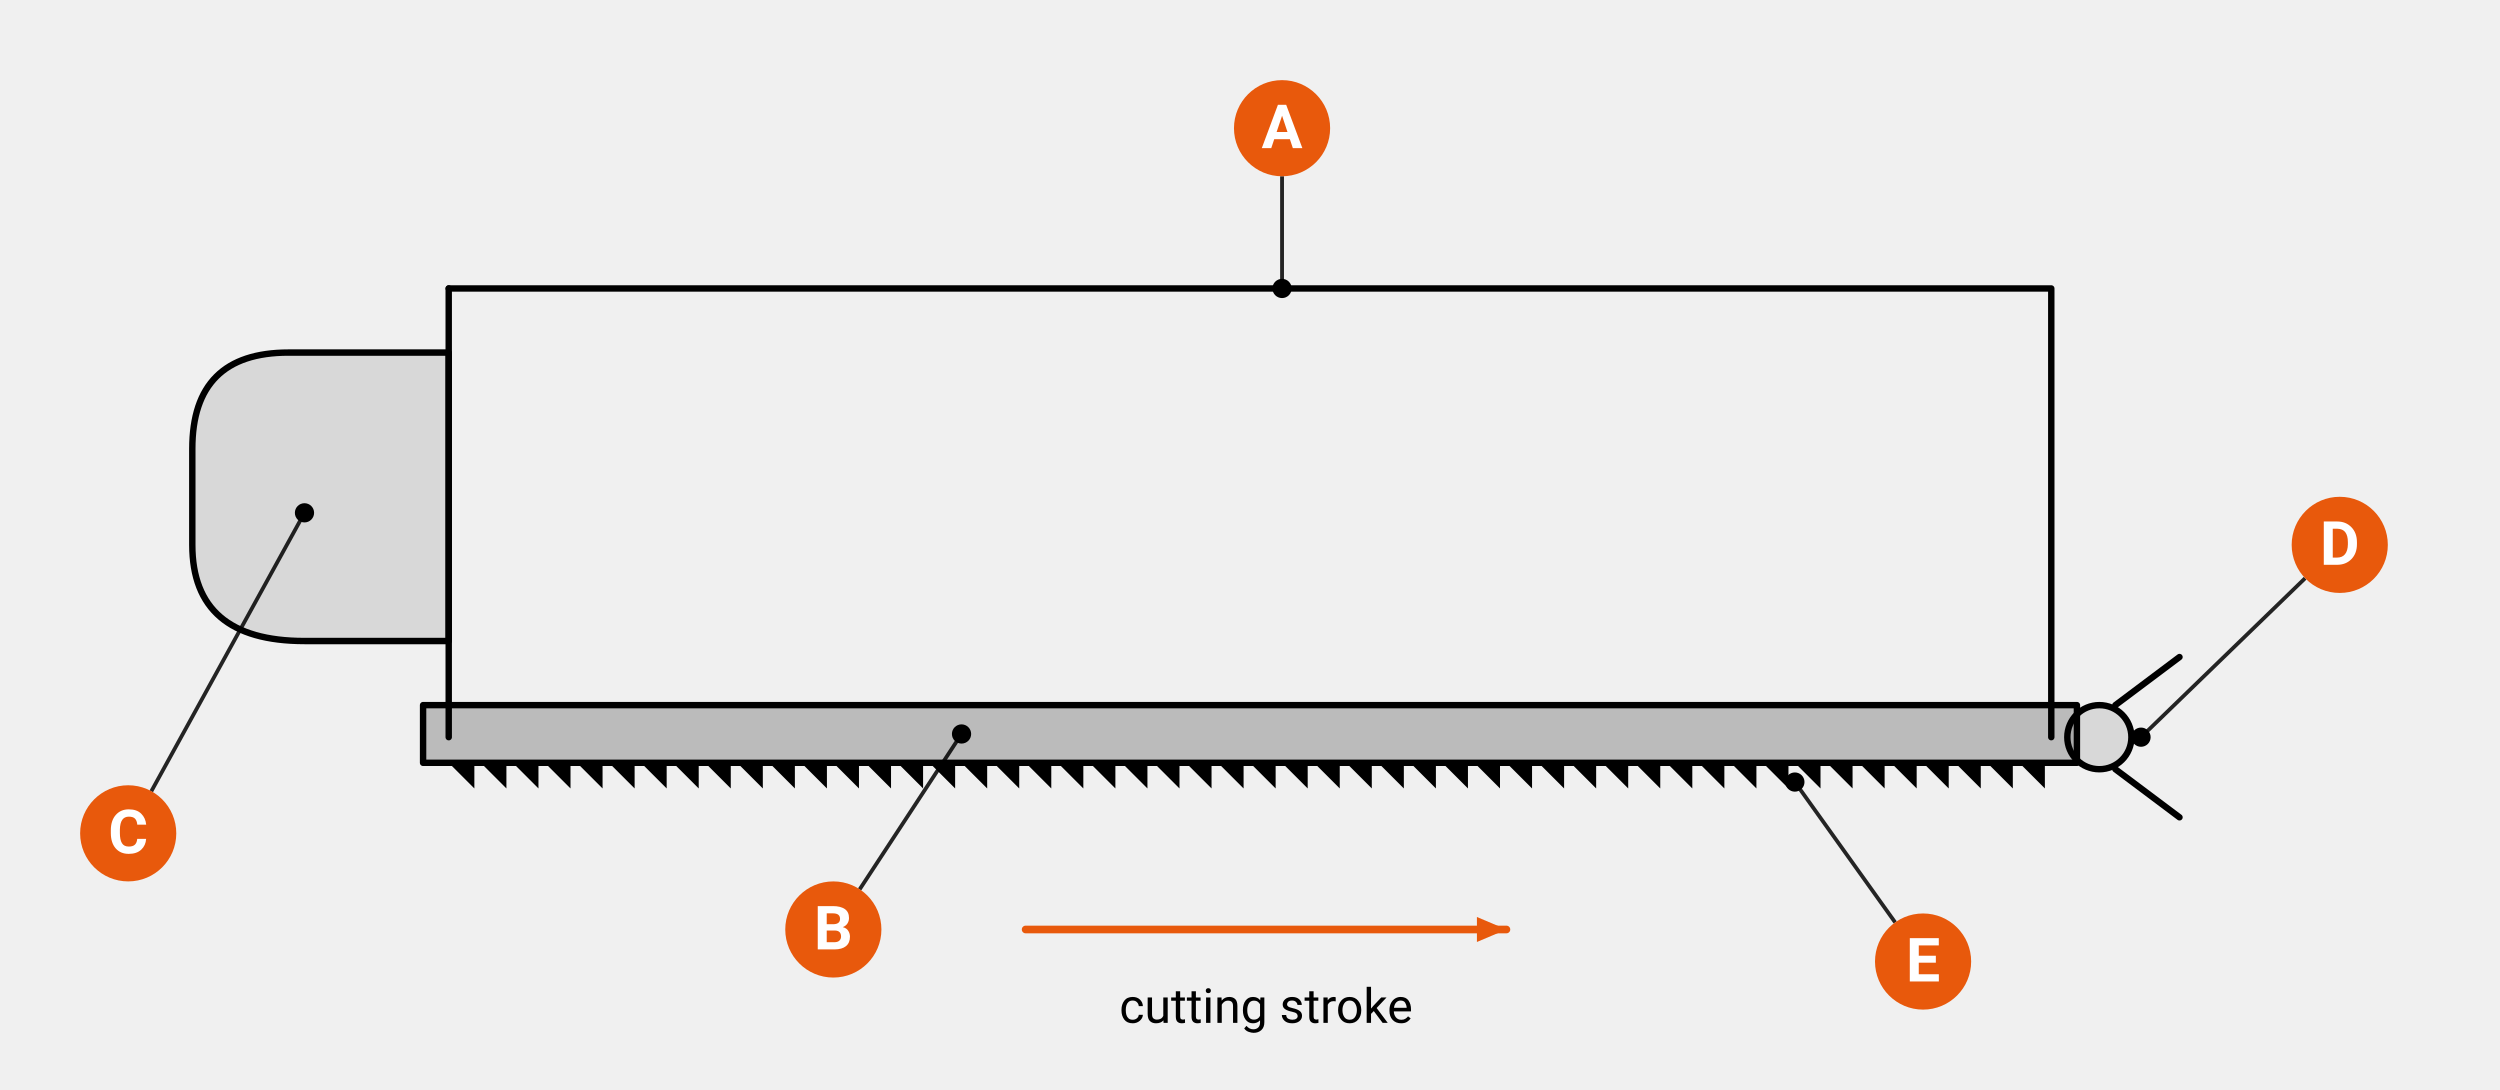
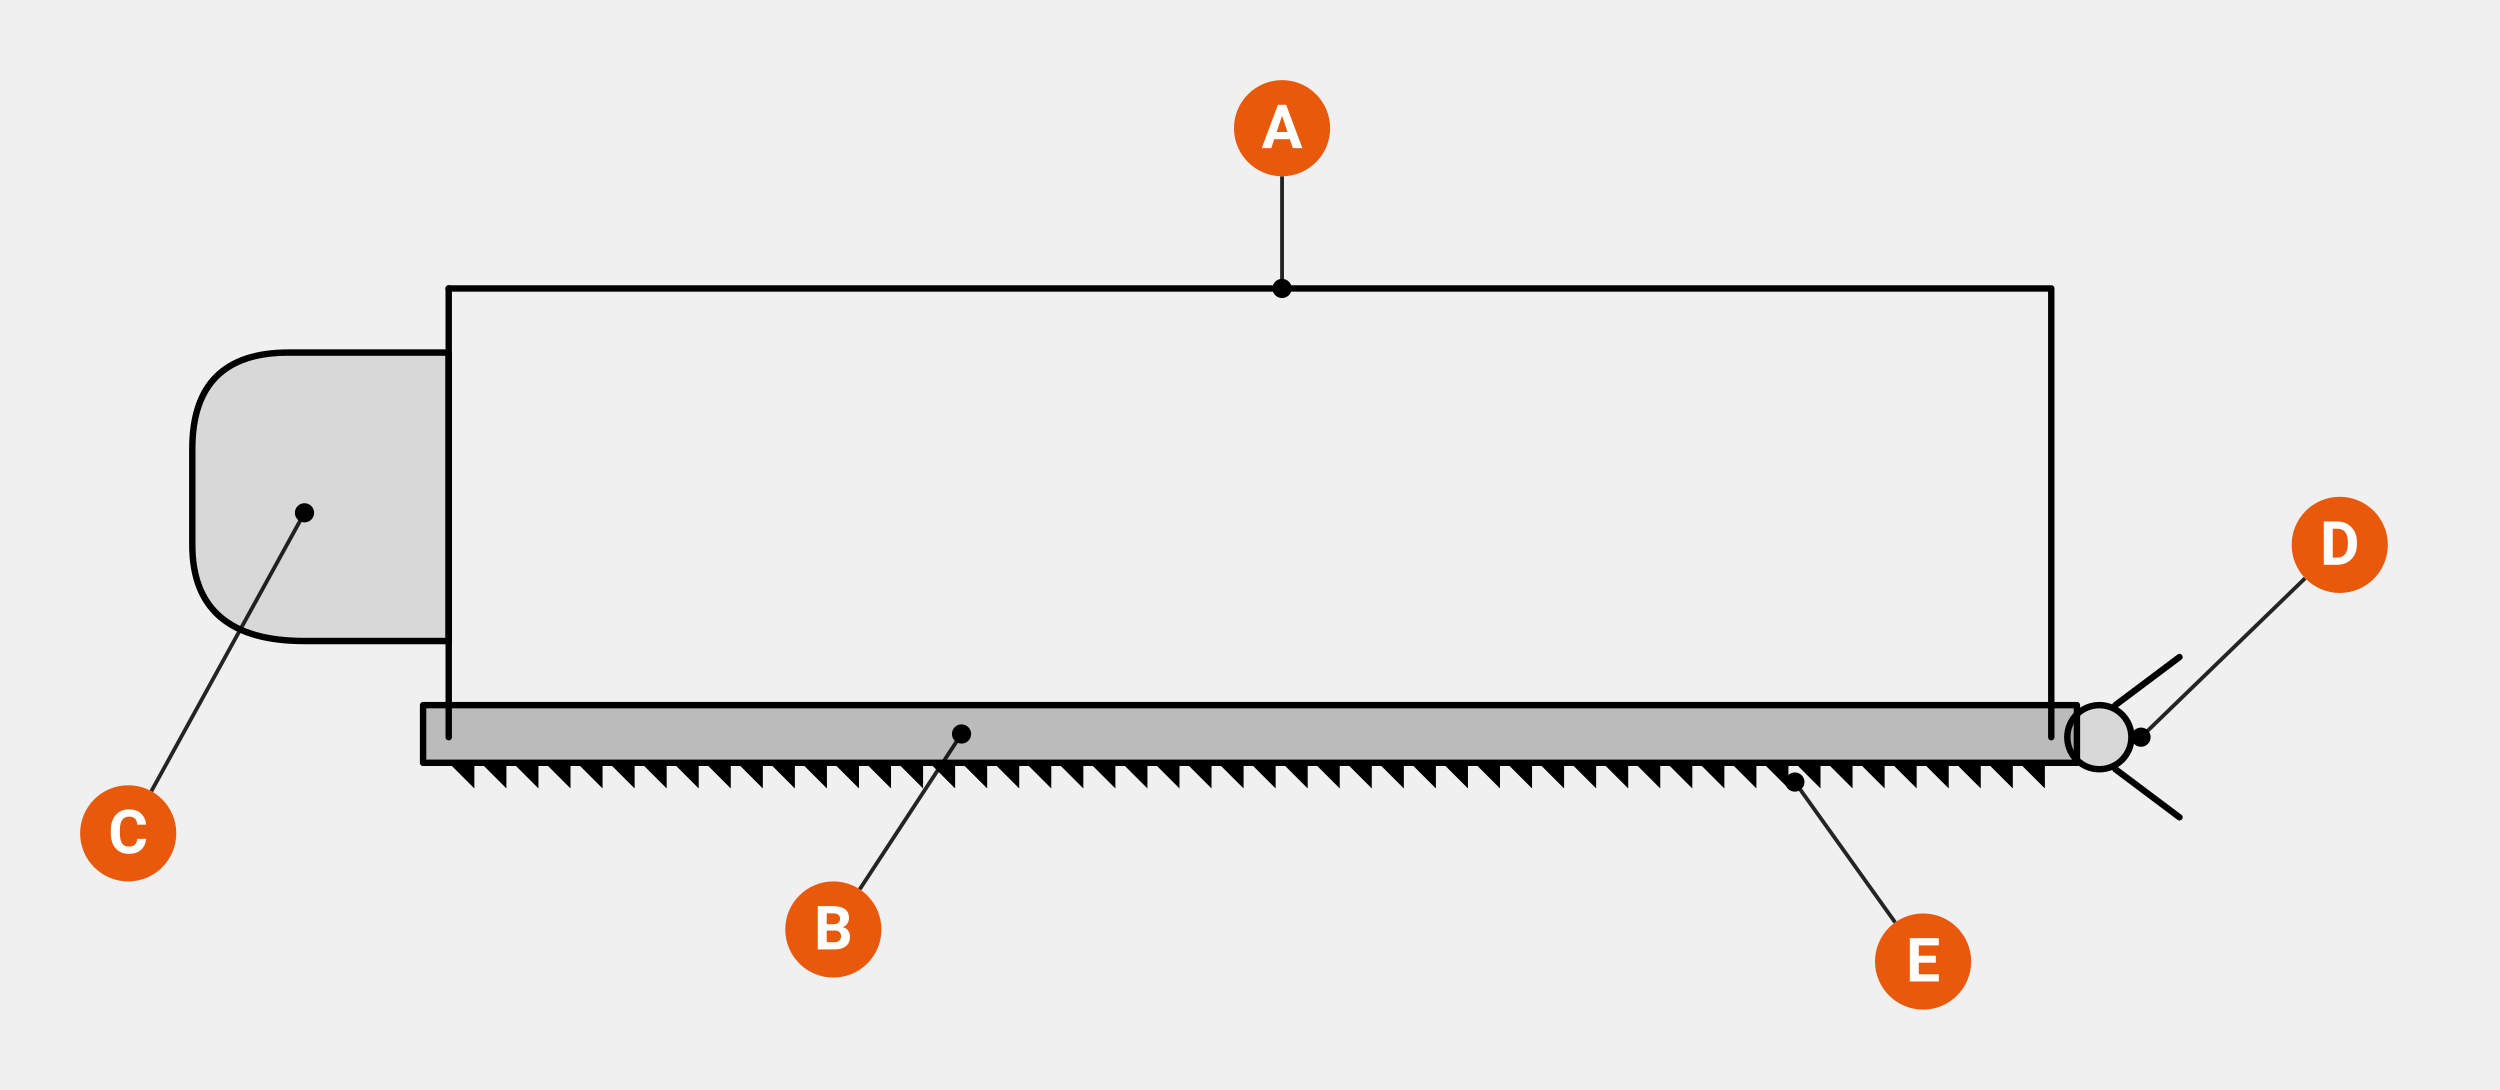
<svg xmlns="http://www.w3.org/2000/svg" viewBox="0 0 780 340" role="img" aria-label="Figure">
  <style>.s{fill:none;stroke:currentColor;stroke-width:2;stroke-linejoin:round;stroke-linecap:round}.thin{fill:none;stroke:currentColor;stroke-width:1.1}.lead{fill:none;stroke:currentColor;stroke-width:1.2;opacity:.85}.f{fill:currentColor;fill-opacity:.10;stroke:currentColor;stroke-width:2;stroke-linejoin:round}.f2{fill:currentColor;fill-opacity:.22;stroke:currentColor;stroke-width:2;stroke-linejoin:round}.k{fill:currentColor;stroke:none}.d{fill:none;stroke:currentColor;stroke-width:1.5;stroke-dasharray:6 4}.cl{fill:none;stroke:currentColor;stroke-width:1;stroke-dasharray:14 4 3 4;opacity:.7}.acc{fill:none;stroke:#e8590c;stroke-width:2.4;stroke-linecap:round}.accf{fill:#e8590c;stroke:none}.acct{fill:#e8590c;stroke:none}.tx{fill:currentColor;font-family:system-ui,-apple-system,"Segoe UI",Roboto,Arial,sans-serif}text{font-family:system-ui,-apple-system,"Segoe UI",Roboto,Arial,sans-serif}</style>
  <path class="s" d="M140,90 L640,90 L640,230" />
  <path class="s" d="M140,90 L140,230" />
  <rect class="f2" x="132.0" y="220.0" width="516.0" height="18.0" rx="0" />
  <polygon class="k" points="140.0,238.0 148.0,238.0 148.0,246.0" />
  <polygon class="k" points="150.0,238.0 158.0,238.0 158.0,246.0" />
  <polygon class="k" points="160.0,238.0 168.0,238.0 168.0,246.0" />
  <polygon class="k" points="170.0,238.0 178.0,238.0 178.0,246.0" />
  <polygon class="k" points="180.0,238.0 188.0,238.0 188.0,246.0" />
  <polygon class="k" points="190.0,238.0 198.0,238.0 198.0,246.0" />
  <polygon class="k" points="200.0,238.0 208.0,238.0 208.0,246.0" />
  <polygon class="k" points="210.0,238.0 218.0,238.0 218.0,246.0" />
  <polygon class="k" points="220.0,238.0 228.0,238.0 228.0,246.0" />
  <polygon class="k" points="230.0,238.0 238.0,238.0 238.0,246.0" />
  <polygon class="k" points="240.0,238.0 248.0,238.0 248.0,246.0" />
  <polygon class="k" points="250.0,238.0 258.0,238.0 258.0,246.0" />
  <polygon class="k" points="260.0,238.0 268.0,238.0 268.0,246.0" />
  <polygon class="k" points="270.0,238.0 278.0,238.0 278.0,246.0" />
  <polygon class="k" points="280.0,238.0 288.0,238.0 288.0,246.0" />
  <polygon class="k" points="290.0,238.0 298.0,238.0 298.0,246.0" />
  <polygon class="k" points="300.0,238.0 308.0,238.0 308.0,246.0" />
  <polygon class="k" points="310.0,238.0 318.0,238.0 318.0,246.0" />
  <polygon class="k" points="320.0,238.0 328.0,238.0 328.0,246.0" />
  <polygon class="k" points="330.0,238.0 338.0,238.0 338.0,246.0" />
  <polygon class="k" points="340.0,238.0 348.0,238.0 348.0,246.0" />
  <polygon class="k" points="350.0,238.0 358.0,238.0 358.0,246.0" />
  <polygon class="k" points="360.0,238.0 368.0,238.0 368.0,246.0" />
  <polygon class="k" points="370.0,238.0 378.0,238.0 378.0,246.0" />
  <polygon class="k" points="380.0,238.0 388.0,238.0 388.0,246.0" />
  <polygon class="k" points="390.0,238.0 398.0,238.0 398.0,246.0" />
  <polygon class="k" points="400.0,238.0 408.0,238.0 408.0,246.0" />
  <polygon class="k" points="410.0,238.0 418.0,238.0 418.0,246.0" />
  <polygon class="k" points="420.0,238.0 428.0,238.0 428.0,246.0" />
  <polygon class="k" points="430.0,238.0 438.0,238.0 438.0,246.0" />
  <polygon class="k" points="440.0,238.0 448.0,238.0 448.0,246.0" />
  <polygon class="k" points="450.0,238.0 458.0,238.0 458.0,246.0" />
  <polygon class="k" points="460.0,238.0 468.0,238.0 468.0,246.0" />
  <polygon class="k" points="470.0,238.0 478.0,238.0 478.0,246.0" />
  <polygon class="k" points="480.0,238.0 488.0,238.0 488.0,246.0" />
  <polygon class="k" points="490.0,238.0 498.0,238.0 498.0,246.0" />
  <polygon class="k" points="500.0,238.0 508.0,238.0 508.0,246.0" />
  <polygon class="k" points="510.0,238.0 518.0,238.0 518.0,246.0" />
  <polygon class="k" points="520.0,238.0 528.0,238.0 528.0,246.0" />
  <polygon class="k" points="530.0,238.0 538.0,238.0 538.0,246.0" />
  <polygon class="k" points="540.0,238.0 548.0,238.0 548.0,246.0" />
  <polygon class="k" points="550.0,238.0 558.0,238.0 558.0,246.0" />
  <polygon class="k" points="560.0,238.0 568.0,238.0 568.0,246.0" />
  <polygon class="k" points="570.0,238.0 578.0,238.0 578.0,246.0" />
  <polygon class="k" points="580.0,238.0 588.0,238.0 588.0,246.0" />
  <polygon class="k" points="590.0,238.0 598.0,238.0 598.0,246.0" />
  <polygon class="k" points="600.0,238.0 608.0,238.0 608.0,246.0" />
  <polygon class="k" points="610.0,238.0 618.0,238.0 618.0,246.0" />
  <polygon class="k" points="620.0,238.0 628.0,238.0 628.0,246.0" />
  <polygon class="k" points="630.0,238.0 638.0,238.0 638.0,246.0" />
  <path class="f" d="M60,140 Q60,110 90,110 L140,110 L140,200 L95,200 Q60,200 60,170 Z" />
  <circle class="f" cx="655.0" cy="230.0" r="10.0" />
  <line class="s" x1="660.0" y1="220.0" x2="680.0" y2="205.0" />
  <line class="s" x1="660.0" y1="240.0" x2="680.0" y2="255.0" />
-   <line class="acc" x1="320.0" y1="290.0" x2="470.0" y2="290.0" />
-   <polygon class="accf" points="470.0,290.0 460.8,293.9 460.8,286.1" />
-   <text class="tx" x="395.0" y="315.0" font-size="15" text-anchor="middle" font-weight="normal" dominant-baseline="middle">cutting stroke</text>
  <line class="lead" x1="400.0" y1="90.0" x2="400.0" y2="55.0" />
  <circle class="k" cx="400.0" cy="90.0" r="3" />
  <circle cx="400.0" cy="40.0" r="15" fill="#e8590c" />
  <text x="400.0" y="41.0" font-size="19" font-weight="700" text-anchor="middle" dominant-baseline="middle" fill="#ffffff">A</text>
  <line class="lead" x1="300.0" y1="229.0" x2="268.2" y2="277.5" />
  <circle class="k" cx="300.0" cy="229.0" r="3" />
  <circle cx="260.0" cy="290.0" r="15" fill="#e8590c" />
  <text x="260.0" y="291.0" font-size="19" font-weight="700" text-anchor="middle" dominant-baseline="middle" fill="#ffffff">B</text>
  <line class="lead" x1="95.0" y1="160.0" x2="47.2" y2="246.9" />
  <circle class="k" cx="95.0" cy="160.0" r="3" />
  <circle cx="40.0" cy="260.0" r="15" fill="#e8590c" />
  <text x="40.0" y="261.0" font-size="19" font-weight="700" text-anchor="middle" dominant-baseline="middle" fill="#ffffff">C</text>
  <line class="lead" x1="668.0" y1="230.0" x2="719.2" y2="180.4" />
  <circle class="k" cx="668.0" cy="230.0" r="3" />
  <circle cx="730.0" cy="170.0" r="15" fill="#e8590c" />
  <text x="730.0" y="171.0" font-size="19" font-weight="700" text-anchor="middle" dominant-baseline="middle" fill="#ffffff">D</text>
  <line class="lead" x1="560.0" y1="244.0" x2="591.3" y2="287.8" />
  <circle class="k" cx="560.0" cy="244.0" r="3" />
  <circle cx="600.0" cy="300.0" r="15" fill="#e8590c" />
  <text x="600.0" y="301.0" font-size="19" font-weight="700" text-anchor="middle" dominant-baseline="middle" fill="#ffffff">E</text>
</svg>
